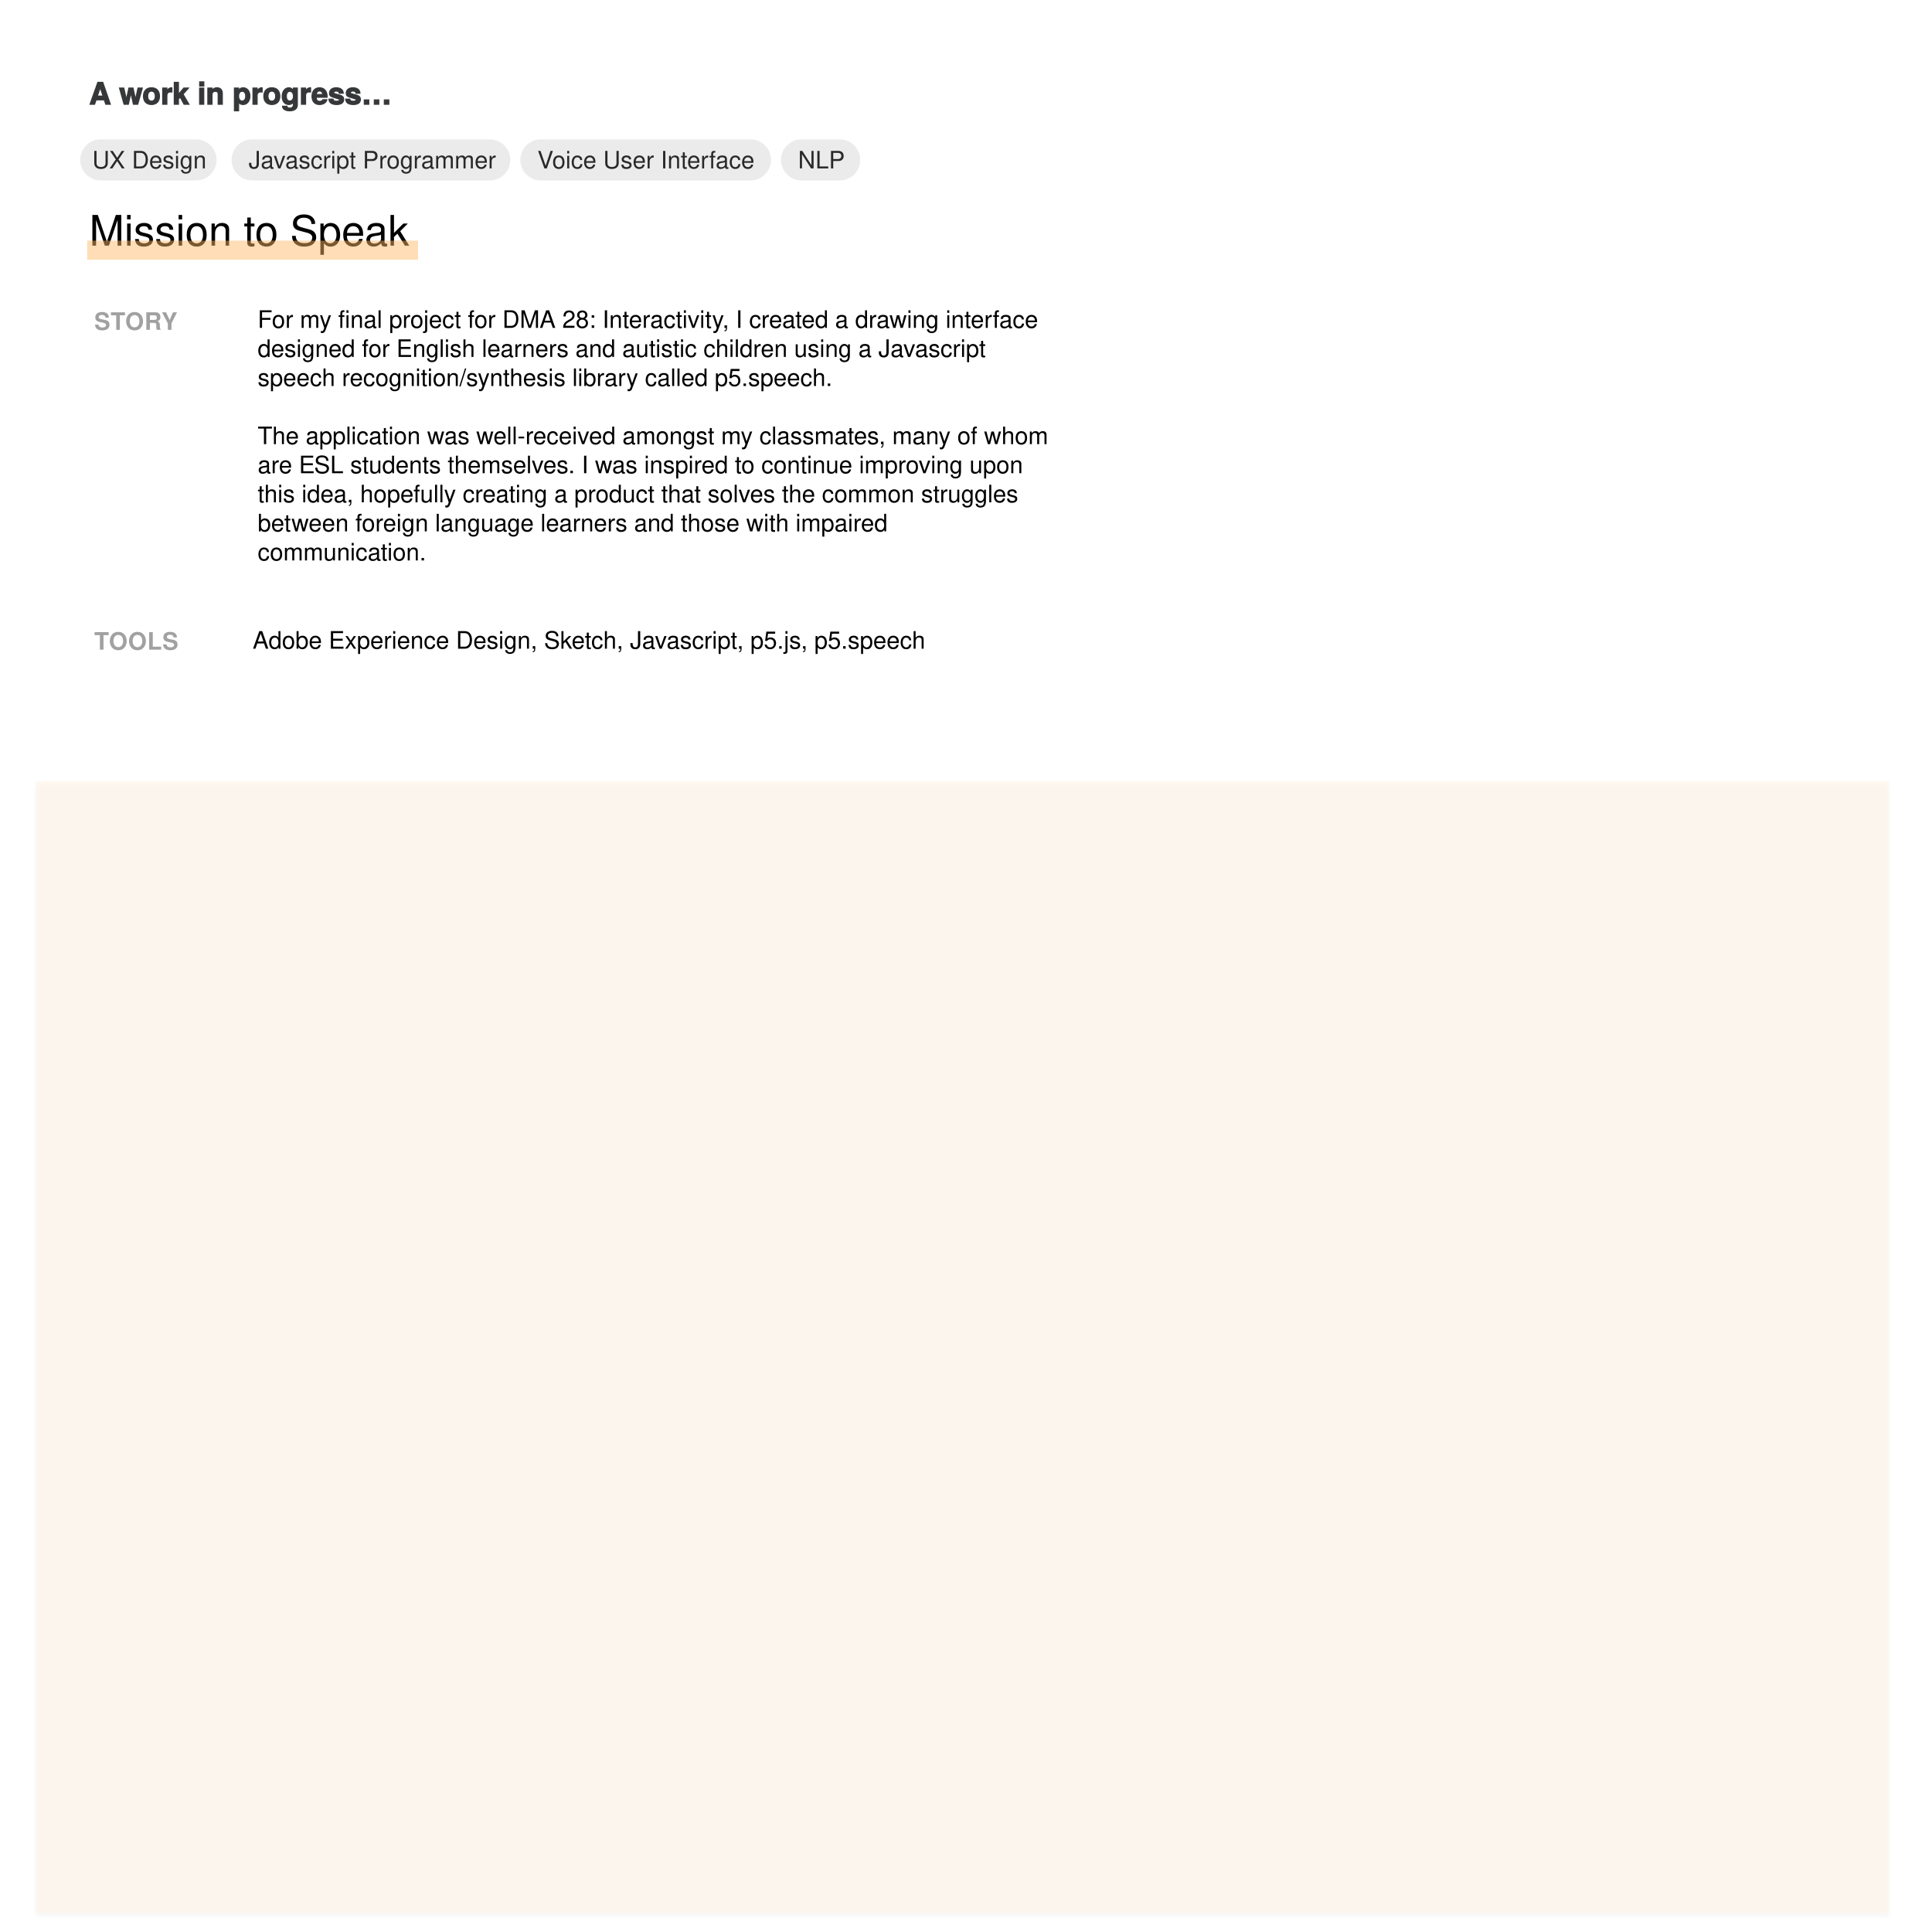
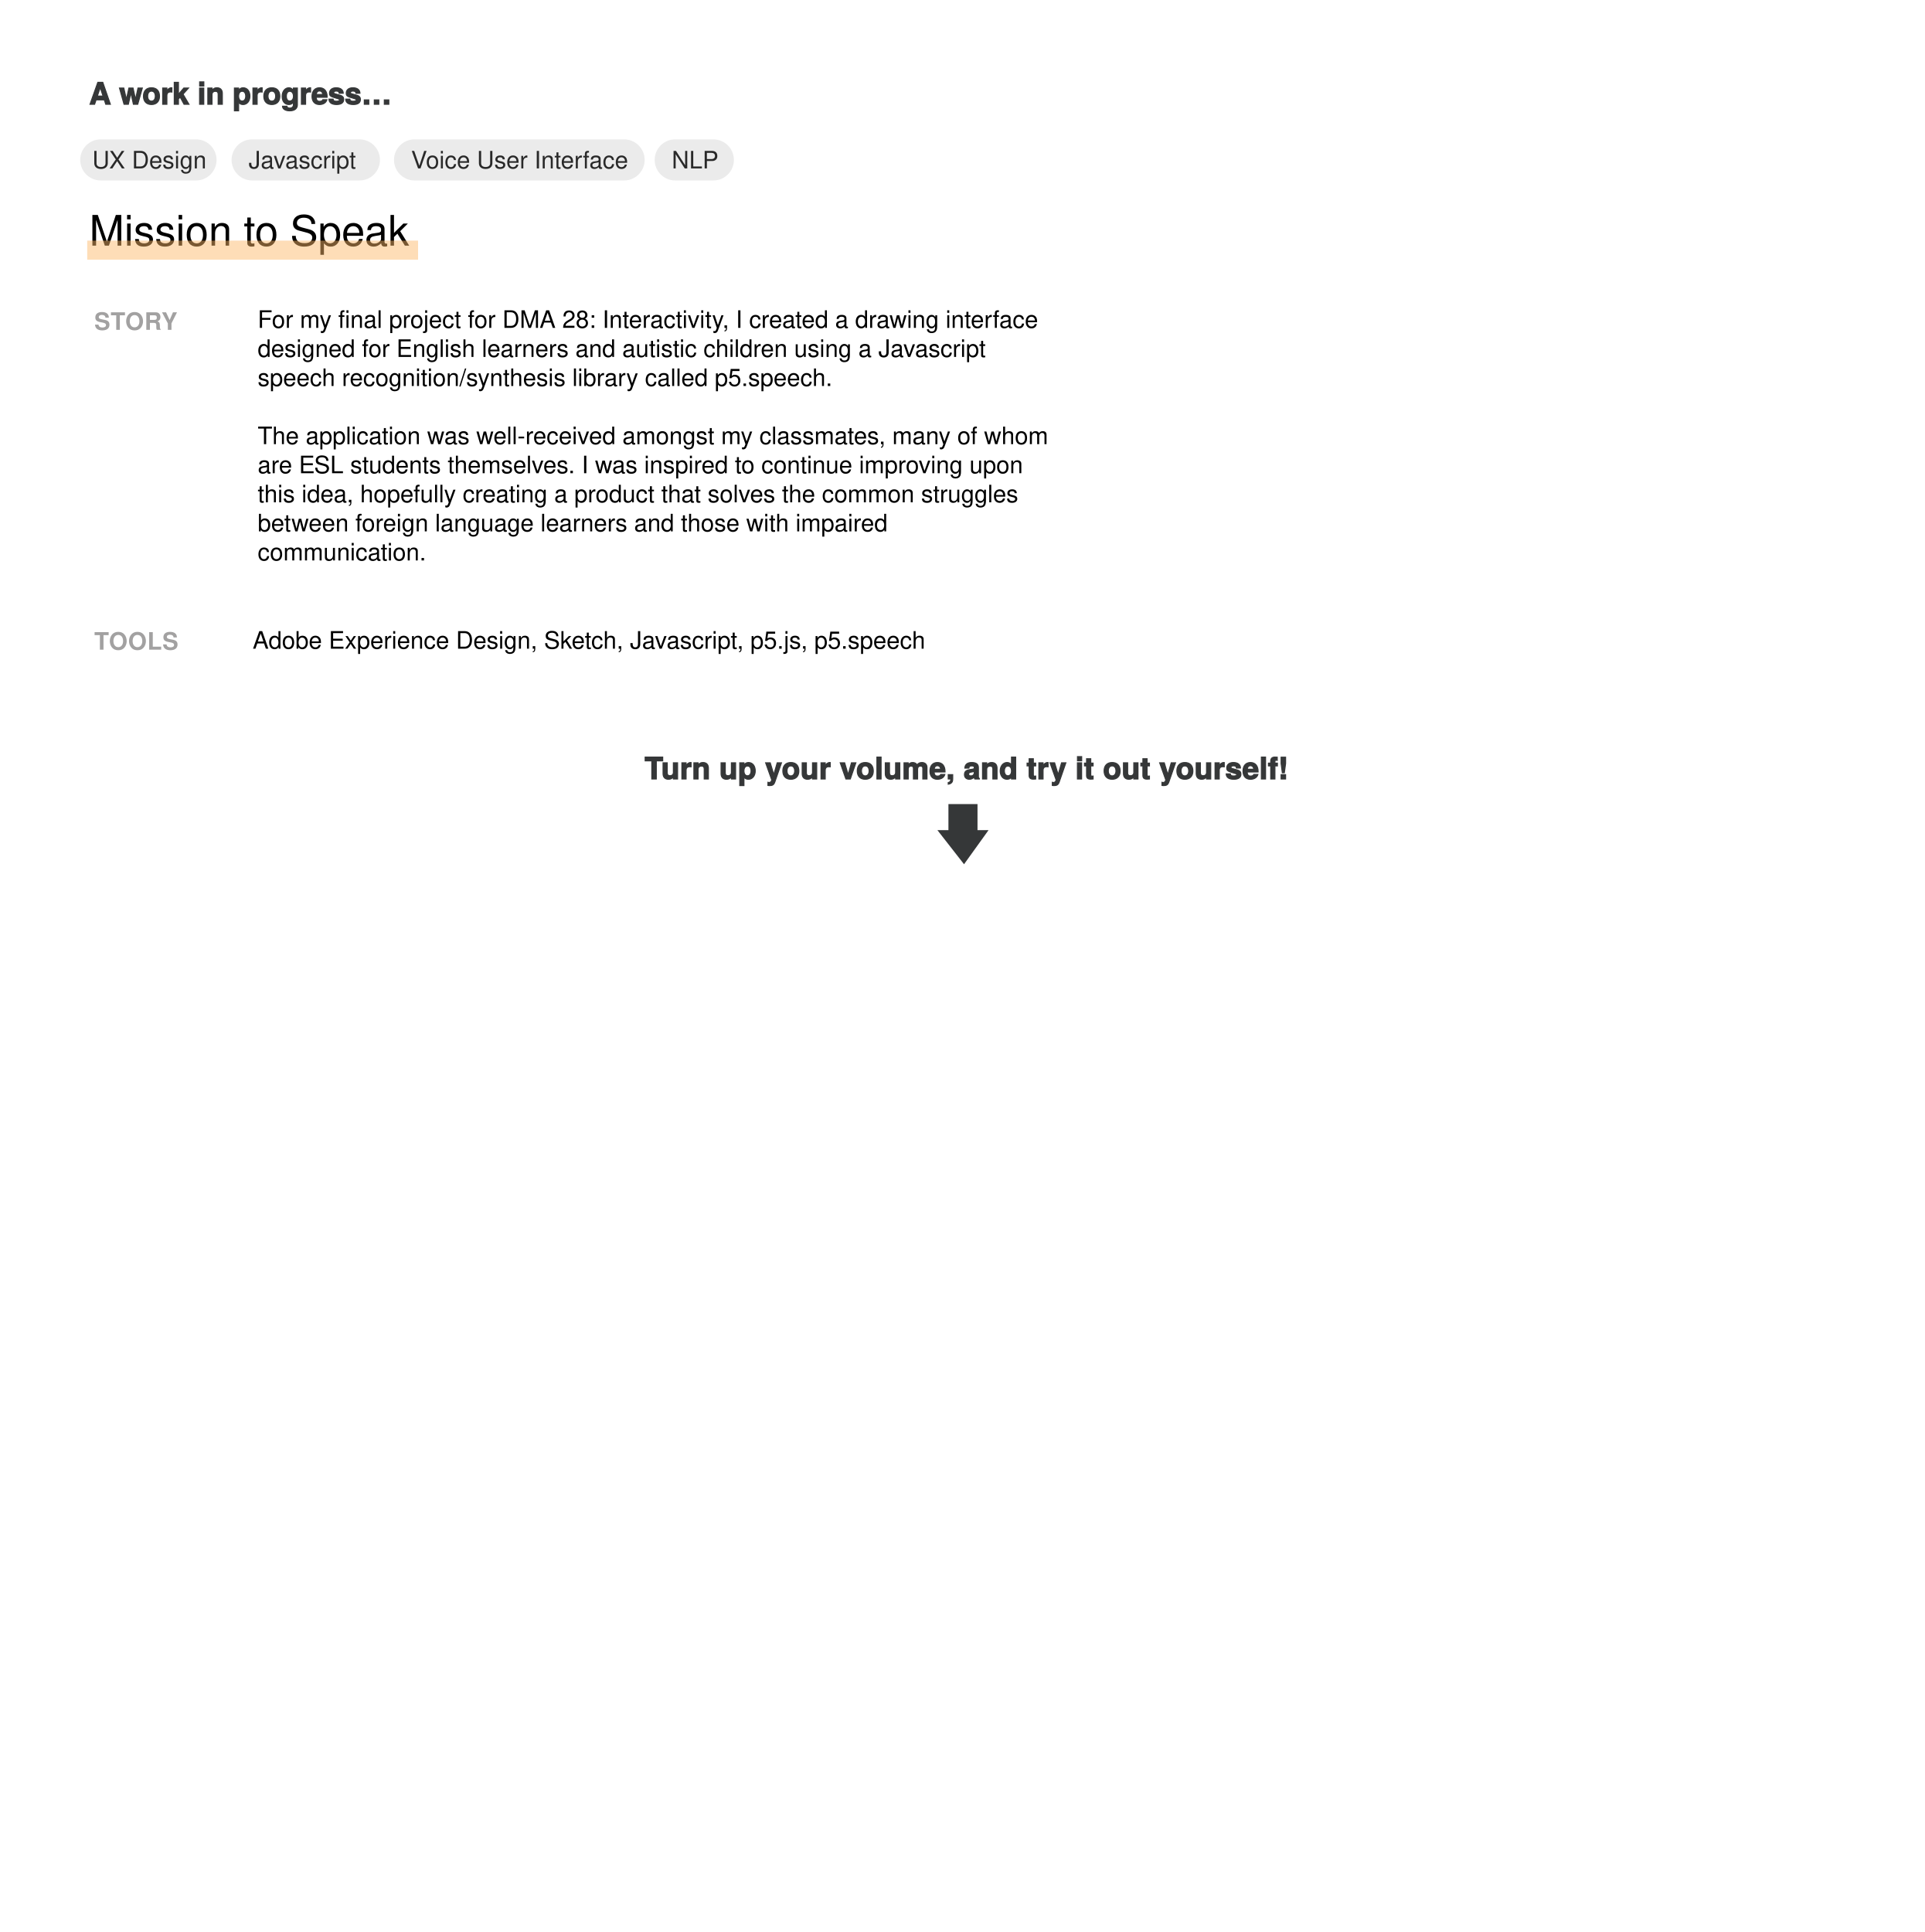
- <svg xmlns="http://www.w3.org/2000/svg" viewBox="-380 7964 1920 1927">
+ <svg xmlns="http://www.w3.org/2000/svg" viewBox="-400 8153 1920 1927">
  <defs>
    <style>
-       .cls-1 {
-         fill: none;
-         stroke: #95989a;
+       .cls-1, .cls-10, .cls-9 {
+         fill: #353738;
      }

-       .cls-2 {
-         clip-path: url(#clip-path);
-       }
- 
-       .cls-3 {
-         fill: #353738;
+       .cls-1, .cls-9 {
        stroke: #353738;
        font-size: 30px;
        font-family: HelveticaNeue-Bold, Helvetica Neue;
      }

-       .cls-3, .cls-5 {
+       .cls-1, .cls-3, .cls-9 {
        font-weight: 700;
      }

-       .cls-4 {
+       .cls-2 {
        font-size: 42px;
      }

-       .cls-4, .cls-7, .cls-8 {
+       .cls-2, .cls-5, .cls-6 {
        font-family: Helvetica-Light, Helvetica;
        font-weight: 300;
      }

-       .cls-5 {
+       .cls-3 {
        fill: #a2a1a1;
        font-family: Helvetica-Bold, Helvetica;
        letter-spacing: 0.02em;
      }

-       .cls-5, .cls-7, .cls-8 {
+       .cls-3, .cls-5, .cls-6 {
        font-size: 24px;
      }

-       .cls-6 {
+       .cls-4 {
        fill: #ebebeb;
      }

-       .cls-7 {
+       .cls-5 {
        fill: #292929;
      }

-       .cls-9 {
+       .cls-7 {
        fill: #fcb869;
        opacity: 0.479;
      }

-       .cls-10 {
-         fill: #ffe5c7;
-         opacity: 0.242;
+       .cls-8 {
+         fill: none;
      }

-       .cls-11 {
-         filter: url(#Rectangle_178);
+       .cls-9 {
+         letter-spacing: 0.01em;
      }
    </style>
-     <clipPath id="clip-path">
-       <rect id="Rectangle_187" data-name="Rectangle 187" class="cls-1" width="1920" height="1927" transform="translate(0 6670)" />
-     </clipPath>
-     <filter id="Rectangle_178" x="-350" y="8740" width="1860" height="1141" filterUnits="userSpaceOnUse">
-       <feOffset dy="3" input="SourceAlpha" />
-       <feGaussianBlur stdDeviation="2" result="blur" />
-       <feFlood flood-opacity="0.161" />
-       <feComposite operator="in" in2="blur" />
-       <feComposite in="SourceGraphic" />
-     </filter>
  </defs>
-   <g id="Mask_Group_21" data-name="Mask Group 21" class="cls-2" transform="translate(-380 1294)">
-     <g id="Group_598" data-name="Group 598">
-       <text id="A_work_in_progress_" data-name="A work in progress…" class="cls-3" transform="translate(89 6745)">
-         <tspan x="0" y="29">A work in progress…</tspan>
+   <g id="Group_599" data-name="Group 599" transform="translate(-400 1297)">
+     <text id="A_work_in_progress_" data-name="A work in progress…" class="cls-1" transform="translate(89 6931)">
+       <tspan x="0" y="29">A work in progress…</tspan>
+     </text>
+     <text id="Mission_to_Speak" data-name="Mission to Speak" class="cls-2" transform="translate(89 7069)">
+       <tspan x="0" y="32">Mission to Speak</tspan>
+     </text>
+     <text id="STORY_TOOLS" data-name="STORY           TOOLS" class="cls-3" transform="translate(94 7167)">
+       <tspan x="0" y="18">STORY</tspan>
+       <tspan x="0" y="47" />
+       <tspan x="0" y="76" />
+       <tspan x="0" y="105" />
+       <tspan x="0" y="134" />
+       <tspan x="0" y="163" />
+       <tspan x="0" y="192" />
+       <tspan x="0" y="221" />
+       <tspan x="0" y="250" />
+       <tspan x="0" y="279" />
+       <tspan x="0" y="308" />
+       <tspan x="0" y="337">TOOLS</tspan>
+     </text>
+     <rect id="Rectangle_161" data-name="Rectangle 161" class="cls-4" width="136" height="41" rx="20.5" transform="translate(80 6995)" />
+     <rect id="Rectangle_162" data-name="Rectangle 162" class="cls-4" width="250" height="41" rx="20.5" transform="translate(393 6995)" />
+     <text id="UX_Design" data-name="UX Design" class="cls-5" transform="translate(92 7006)">
+       <tspan x="0" y="18">UX Design</tspan>
+     </text>
+     <text id="Voice_User_Interface_" data-name="Voice User Interface  " class="cls-5" transform="translate(410 7006)">
+       <tspan x="0" y="18" xml:space="preserve">Voice User Interface  </tspan>
+     </text>
+     <text id="For_my_final_project_for_DMA_28:_Interactivity_I_created_a_drawing_interface_designed_for_English_learners_and_autistic_children_using_a_Javascript_speech_recognition_synthesis_library_called_p5.speech._The_application_was_well-received_amongst_my_class" data-name="For my final project for DMA 28: Interactivity, I created a drawing interface designed for English learners and autistic children using a Javascript speech recognition/synthesis library called p5.speech.   The application was well-received amongst my class" class="cls-6" transform="translate(257 7165)">
+       <tspan x="0" y="18">For my final project for DMA 28: Interactivity, I created a drawing interface </tspan>
+       <tspan x="0" y="47">designed for English learners and autistic children using a Javascript </tspan>
+       <tspan x="0" y="76">speech recognition/synthesis library called p5.speech. </tspan>
+       <tspan x="0" y="105" />
+       <tspan x="0" y="134">The application was well-received amongst my classmates, many of whom </tspan>
+       <tspan x="0" y="163">are ESL students themselves. I was inspired to continue improving upon </tspan>
+       <tspan x="0" y="192">this idea, hopefully creating a product that solves the common struggles </tspan>
+       <tspan x="0" y="221">between foreign language learners and those with impaired </tspan>
+       <tspan x="0" y="250">communication. </tspan>
+     </text>
+     <rect id="Rectangle_163" data-name="Rectangle 163" class="cls-7" width="330" height="19" transform="translate(87 7096)" />
+     <text id="Adobe_Experience_Design_Sketch_Javascript_p5.js_p5.speech" data-name="Adobe Experience Design, Sketch, Javascript, p5.js, p5.speech" class="cls-6" transform="translate(252 7485)">
+       <tspan x="0" y="18">Adobe Experience Design, Sketch, Javascript, p5.js, p5.speech</tspan>
+     </text>
+     <rect id="Rectangle_168" data-name="Rectangle 168" class="cls-4" width="79" height="41" rx="20.5" transform="translate(653 6995)" />
+     <text id="NLP" class="cls-5" transform="translate(670 7006)">
+       <tspan x="0" y="18">NLP</tspan>
+     </text>
+     <rect id="Rectangle_169" data-name="Rectangle 169" class="cls-4" width="148" height="41" rx="20.5" transform="translate(231 6995)" />
+     <text id="Javascript" class="cls-5" transform="translate(248 7006)">
+       <tspan x="0" y="18">Javascript</tspan>
+     </text>
+     <rect id="Rectangle_187" data-name="Rectangle 187" class="cls-8" width="1920" height="1927" transform="translate(0 6856)" />
+     <g id="Group_598" data-name="Group 598" transform="translate(0 32)">
+       <text id="Turn_up_your_volume_and_try_it_out_yourself_" data-name="Turn up your volume, and try it out yourself! " class="cls-9" transform="translate(638.5 7572)">
+         <tspan x="4.58" y="29">Turn up your volume, and try it out yourself! </tspan>
      </text>
-       <text id="Mission_to_Speak" data-name="Mission to Speak" class="cls-4" transform="translate(89 6883)">
-         <tspan x="0" y="32">Mission to Speak</tspan>
-       </text>
-       <text id="STORY_TOOLS" data-name="STORY           TOOLS" class="cls-5" transform="translate(94 6981)">
-         <tspan x="0" y="18">STORY</tspan>
-         <tspan x="0" y="47" />
-         <tspan x="0" y="76" />
-         <tspan x="0" y="105" />
-         <tspan x="0" y="134" />
-         <tspan x="0" y="163" />
-         <tspan x="0" y="192" />
-         <tspan x="0" y="221" />
-         <tspan x="0" y="250" />
-         <tspan x="0" y="279" />
-         <tspan x="0" y="308" />
-         <tspan x="0" y="337">TOOLS</tspan>
-       </text>
-       <rect id="Rectangle_161" data-name="Rectangle 161" class="cls-6" width="136" height="41" rx="20.5" transform="translate(80 6809)" />
-       <rect id="Rectangle_162" data-name="Rectangle 162" class="cls-6" width="250" height="41" rx="20.5" transform="translate(519 6809)" />
-       <text id="UX_Design" data-name="UX Design" class="cls-7" transform="translate(92 6820)">
-         <tspan x="0" y="18">UX Design</tspan>
-       </text>
-       <text id="Voice_User_Interface_" data-name="Voice User Interface  " class="cls-7" transform="translate(536 6820)">
-         <tspan x="0" y="18" xml:space="preserve">Voice User Interface  </tspan>
-       </text>
-       <text id="For_my_final_project_for_DMA_28:_Interactivity_I_created_a_drawing_interface_designed_for_English_learners_and_autistic_children_using_a_Javascript_speech_recognition_synthesis_library_called_p5.speech._The_application_was_well-received_amongst_my_class" data-name="For my final project for DMA 28: Interactivity, I created a drawing interface designed for English learners and autistic children using a Javascript speech recognition/synthesis library called p5.speech.   The application was well-received amongst my class" class="cls-8" transform="translate(257 6979)">
-         <tspan x="0" y="18">For my final project for DMA 28: Interactivity, I created a drawing interface </tspan>
-         <tspan x="0" y="47">designed for English learners and autistic children using a Javascript </tspan>
-         <tspan x="0" y="76">speech recognition/synthesis library called p5.speech. </tspan>
-         <tspan x="0" y="105" />
-         <tspan x="0" y="134">The application was well-received amongst my classmates, many of whom </tspan>
-         <tspan x="0" y="163">are ESL students themselves. I was inspired to continue improving upon </tspan>
-         <tspan x="0" y="192">this idea, hopefully creating a product that solves the common struggles </tspan>
-         <tspan x="0" y="221">between foreign language learners and those with impaired </tspan>
-         <tspan x="0" y="250">communication. </tspan>
-       </text>
-       <rect id="Rectangle_163" data-name="Rectangle 163" class="cls-9" width="330" height="19" transform="translate(87 6910)" />
-       <text id="Adobe_Experience_Design_Sketch_Javascript_p5.js_p5.speech" data-name="Adobe Experience Design, Sketch, Javascript, p5.js, p5.speech" class="cls-8" transform="translate(252 7299)">
-         <tspan x="0" y="18">Adobe Experience Design, Sketch, Javascript, p5.js, p5.speech</tspan>
-       </text>
-       <rect id="Rectangle_168" data-name="Rectangle 168" class="cls-6" width="79" height="41" rx="20.5" transform="translate(779 6809)" />
-       <text id="NLP" class="cls-7" transform="translate(796 6820)">
-         <tspan x="0" y="18">NLP</tspan>
-       </text>
-       <rect id="Rectangle_169" data-name="Rectangle 169" class="cls-6" width="278" height="41" rx="20.5" transform="translate(231 6809)" />
-       <text id="Javascript_Programmer" data-name="Javascript Programmer" class="cls-7" transform="translate(248 6820)">
-         <tspan x="0" y="18">Javascript Programmer</tspan>
-       </text>
-       <g class="cls-11" transform="matrix(1, 0, 0, 1, 380, -1294)">
-         <rect id="Rectangle_178-2" data-name="Rectangle 178" class="cls-10" width="1848" height="1129" transform="translate(-344 8743)" />
-       </g>
+       <rect id="Rectangle_190" data-name="Rectangle 190" class="cls-10" width="29" height="33" transform="translate(946 7626)" />
+       <path id="Path_615" data-name="Path 615" class="cls-10" d="M0,0,34,24.438,0,51Z" transform="translate(986 7652) rotate(90)" />
    </g>
  </g>
</svg>
